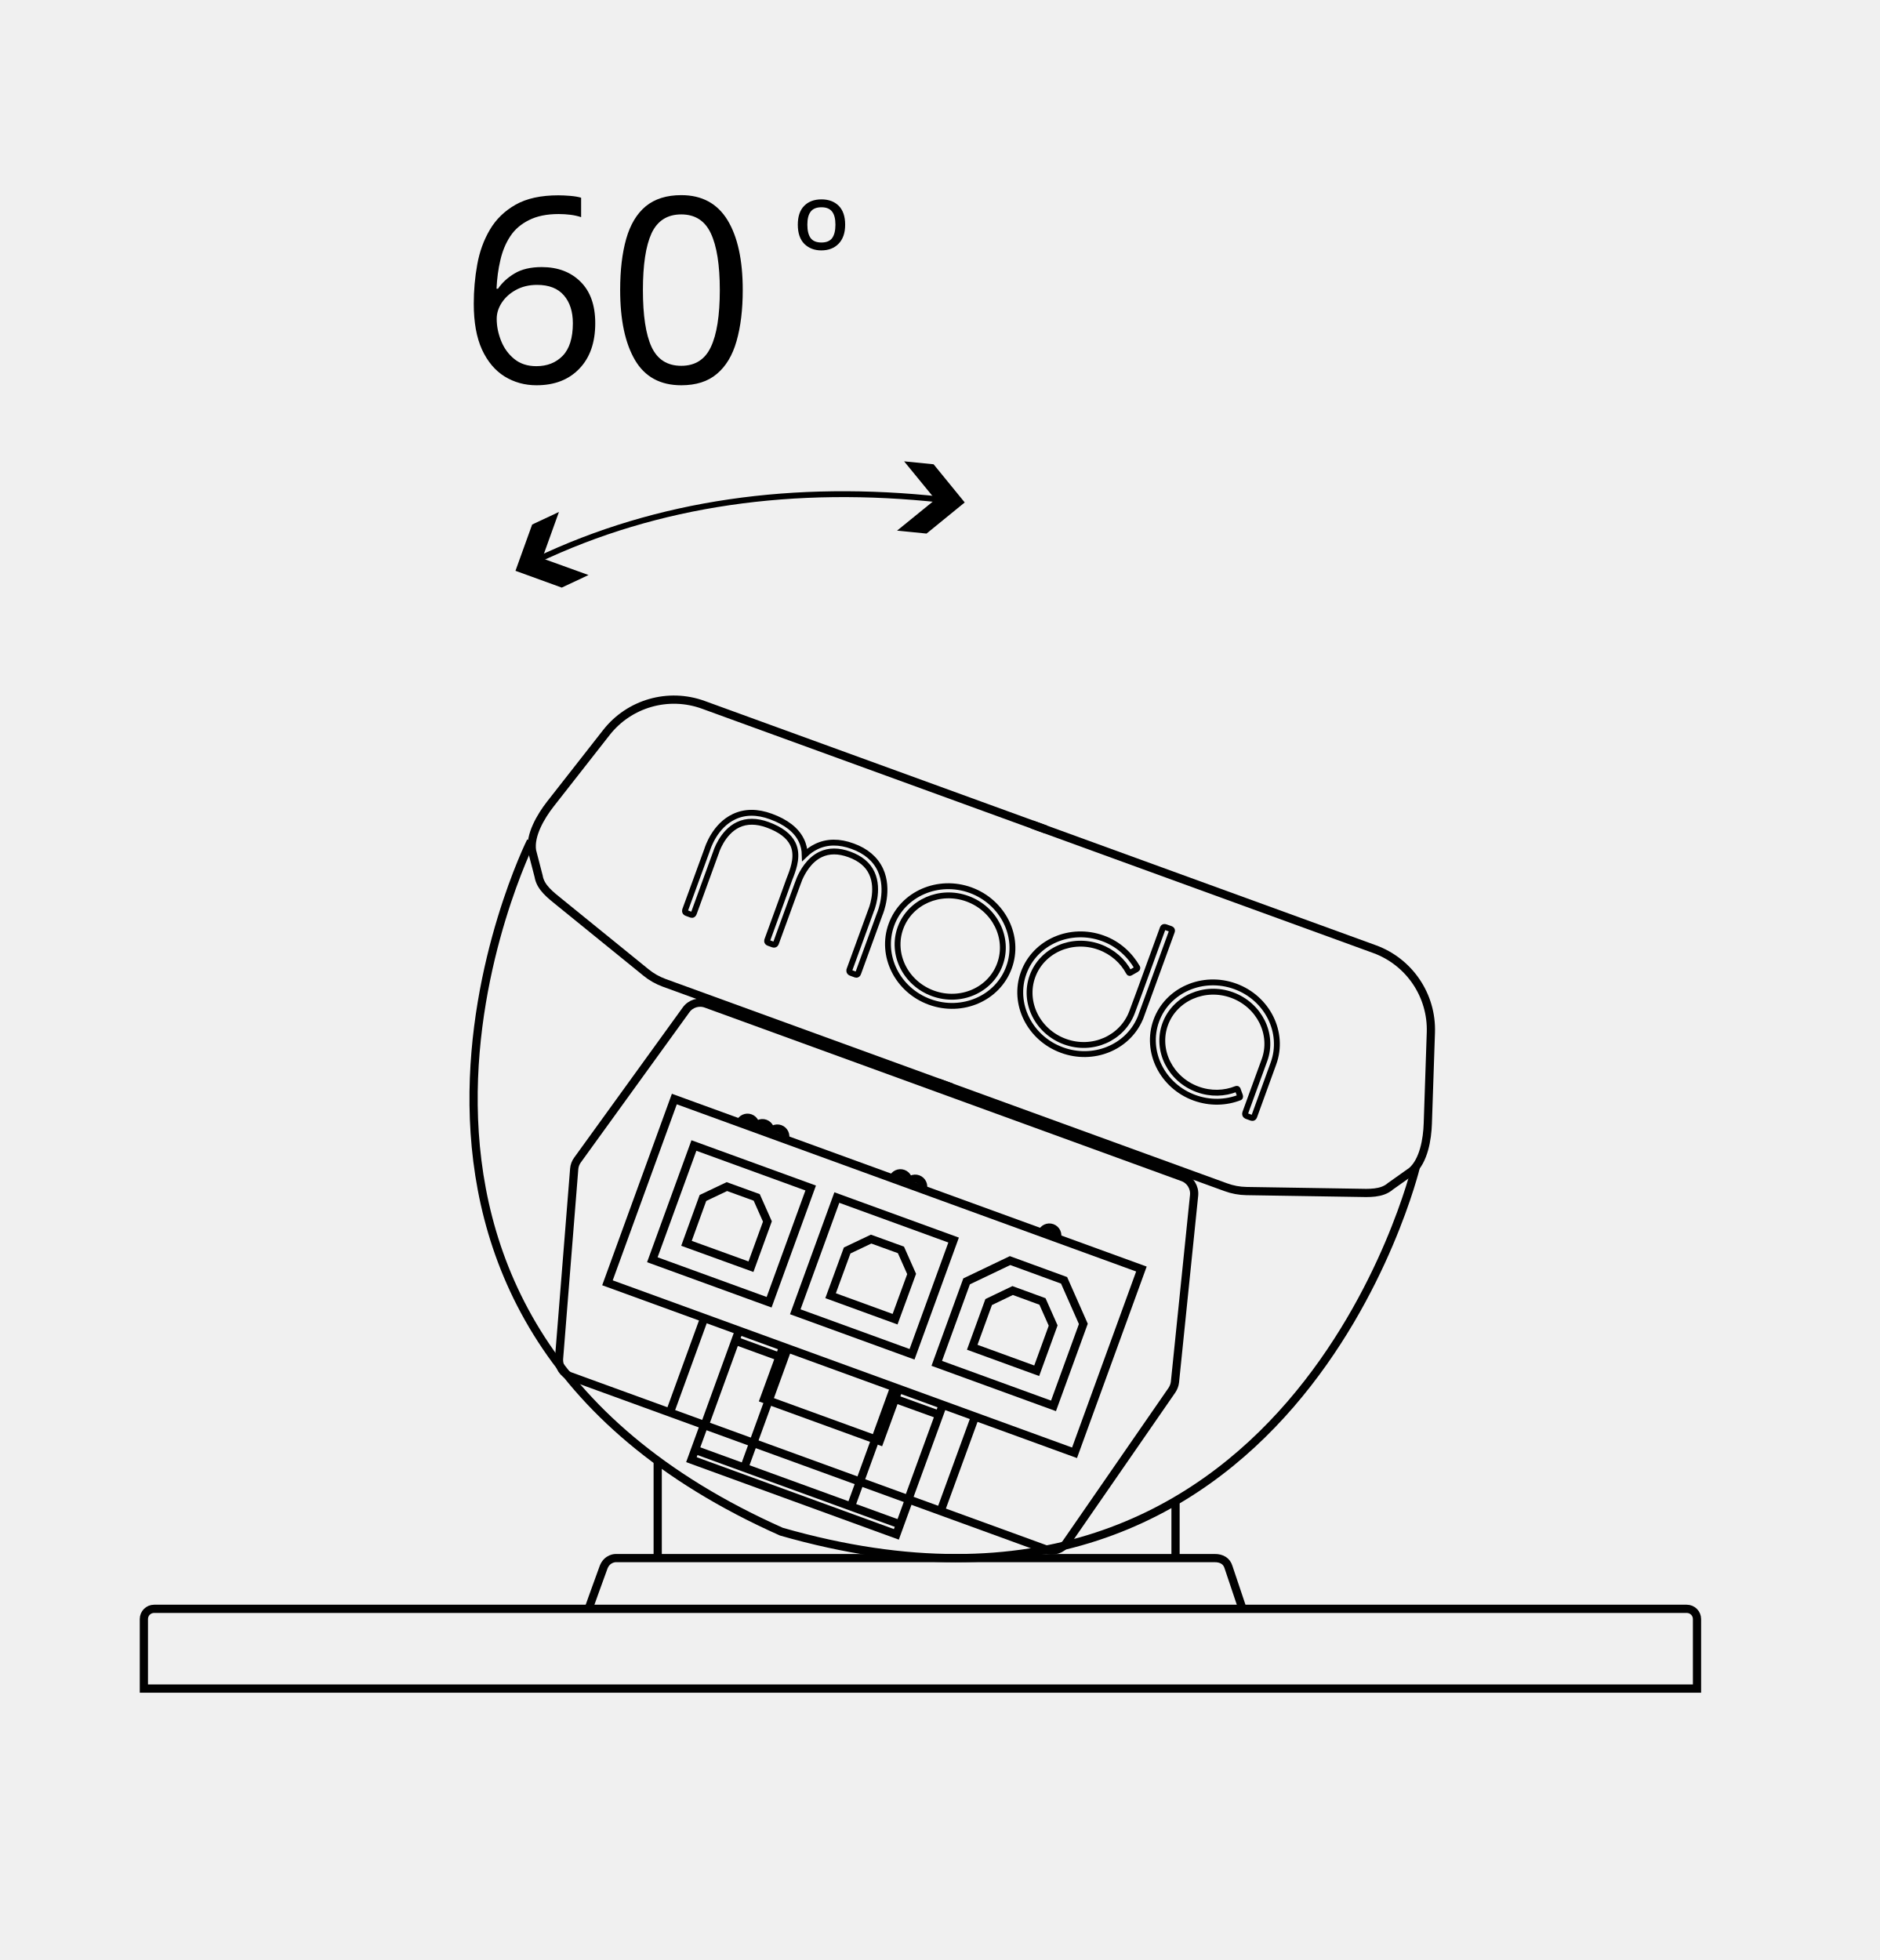
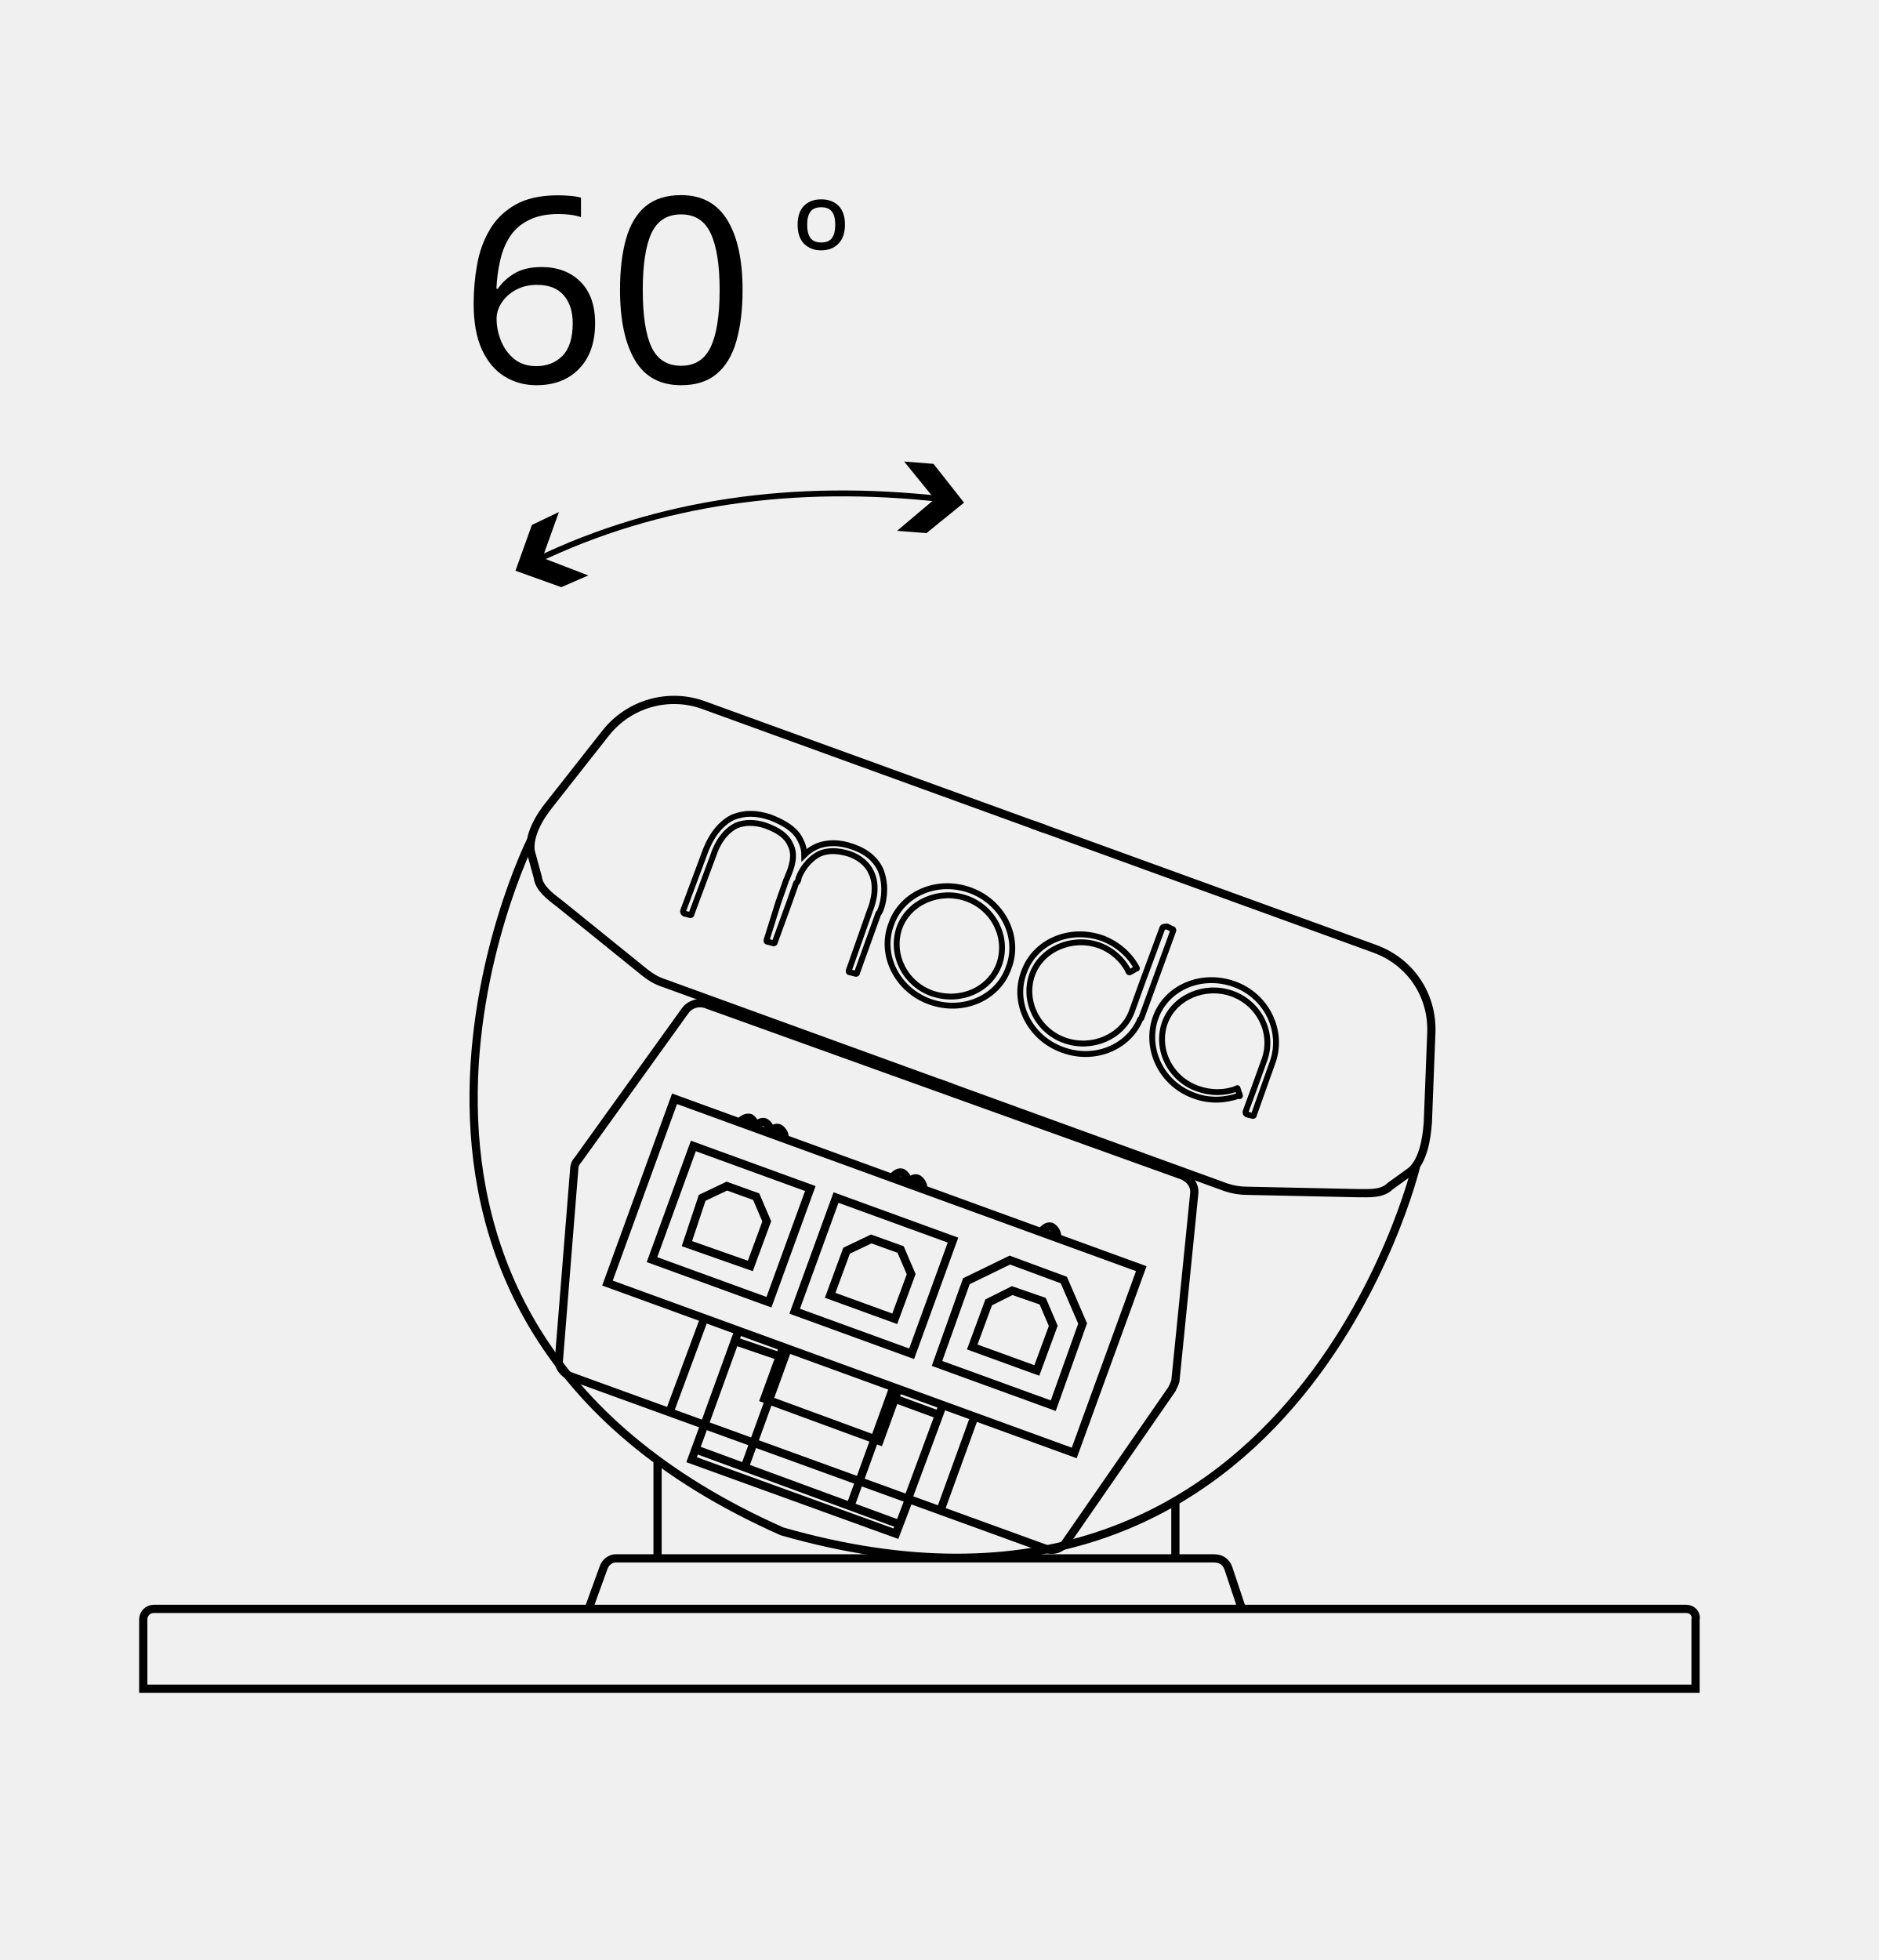
- <svg xmlns="http://www.w3.org/2000/svg" version="1.1" x="0px" y="0px" viewBox="0 0 160.01 166.88" style="enable-background:new 0 0 160.01 166.88;" xml:space="preserve">
+ <svg xmlns="http://www.w3.org/2000/svg" version="1.1" id="Layer_1" x="0px" y="0px" viewBox="0 0 160 166.9" style="enable-background:new 0 0 160 166.9;" xml:space="preserve">
  <style type="text/css">
	.st0{display:none;}
- 	.st1{display:inline;fill:#FFFFFF;stroke:#000000;stroke-width:0.7;stroke-linecap:round;stroke-linejoin:round;}
- 	.st2{display:inline;}
- 	.st3{fill:#FFFFFF;stroke:#000000;stroke-width:0.7;stroke-linecap:round;stroke-linejoin:round;}
- 	.st4{fill:none;stroke:#EE2732;stroke-width:0.7;stroke-linecap:round;stroke-linejoin:round;}
- 	.st5{fill:none;stroke:#010101;stroke-width:0.5;stroke-miterlimit:10;}
- 	.st6{fill:none;stroke:#010101;stroke-width:0.7;stroke-miterlimit:10;}
- 	.st7{fill:none;stroke:#010101;stroke-miterlimit:10;stroke-dasharray:2;}
- 	.st8{fill:#FFFFFF;stroke:#010101;stroke-width:0.7;stroke-miterlimit:10;}
- 	.st9{fill:none;stroke:#000000;stroke-width:0.25;stroke-linecap:round;stroke-linejoin:round;}
- 	.st10{display:inline;fill:none;stroke:#000000;stroke-width:0.25;stroke-linecap:round;stroke-linejoin:round;}
- 	.st11{fill:none;stroke:#000000;stroke-width:0.5;stroke-linecap:round;stroke-linejoin:round;}
- 	.st12{fill:none;stroke:#000000;stroke-width:0.7;stroke-linecap:round;stroke-linejoin:round;}
- 	.st13{display:inline;fill:none;stroke:#000000;stroke-width:0.7;stroke-linecap:round;stroke-linejoin:round;}
- 	.st14{font-family:'FuturaBT-Light';}
- 	.st15{font-size:22.035px;}
- 	.st16{font-size:12.846px;}
- 	.st17{fill:none;stroke:#000000;stroke-width:0.144;stroke-miterlimit:10;}
- 	.st18{fill:none;stroke:#000000;stroke-width:0.25;}
+ 	.st1{fill:none;stroke:#010101;stroke-width:0.7;stroke-miterlimit:10;}
+ 	.st2{fill:none;stroke:#010101;stroke-width:0.5;stroke-miterlimit:10;}
+ 	.st3{fill:none;stroke:#000000;stroke-width:0.5;stroke-linecap:round;stroke-linejoin:round;}
+ 	.st4{font-family:'FuturaPT-Book';}
+ 	.st5{font-size:22.035px;}
+ 	.st6{font-size:12.846px;}
</style>
-   <g id="Layer_1">
+   <g id="Layer_1_1_">
</g>
-   <g id="Layer_2" class="st0">
+   <g id="Layer_2_1_" class="st0">
</g>
  <g id="Layer_7">
</g>
  <g id="Layer_5">
    <g>
-       <line class="st6" x1="56" y1="124.39" x2="56" y2="132.66" />
-       <line class="st6" x1="100.09" y1="127.8" x2="100.09" y2="132.66" />
-       <path class="st6" d="M105.82,137.06l-1.22-3.63c-0.15-0.5-0.56-0.78-1.2-0.77H52.42c0,0-0.71-0.01-1.02,0.76    c-0.3,0.8-1.31,3.63-1.31,3.63" />
-       <path class="st6" d="M143.62,136.98H13.12c-0.48,0-0.87,0.39-0.87,0.87v5.92h132.24v-5.92    C144.49,137.37,144.1,136.98,143.62,136.98z" />
+       <line class="st1" x1="56" y1="124.4" x2="56" y2="132.7" />
+       <line class="st1" x1="100.1" y1="127.8" x2="100.1" y2="132.7" />
+       <path class="st1" d="M105.8,137.1l-1.2-3.6c-0.2-0.5-0.6-0.8-1.2-0.8h-51c0,0-0.7,0-1,0.8c-0.3,0.8-1.3,3.6-1.3,3.6" />
+       <path class="st1" d="M143.6,137H13.1c-0.5,0-0.9,0.4-0.9,0.9v5.9h132.2v-5.9C144.5,137.4,144.1,137,143.6,137z" />
    </g>
    <g>
      <g>
-         <path class="st5" d="M82.64,75.79c-2.76-1-5.78,0.31-6.74,2.94c-0.96,2.62,0.51,5.58,3.27,6.58c2.76,1,5.78-0.31,6.74-2.94     C86.87,79.75,85.4,76.8,82.64,75.79z M79.44,84.58c-2.34-0.85-3.58-3.35-2.77-5.57c0.81-2.22,3.37-3.34,5.7-2.49     c2.34,0.85,3.58,3.35,2.77,5.57C84.34,84.31,81.78,85.43,79.44,84.58z" />
-         <path class="st5" d="M96.83,82.38c-0.63-1.09-1.62-2.02-2.93-2.49c-2.76-1-5.78,0.31-6.74,2.94c-0.96,2.62,0.51,5.58,3.27,6.58     c2.65,0.97,5.55-0.21,6.62-2.64l0.05-0.11l2.68-7.36c0.06-0.16-0.11-0.21-0.11-0.21l-0.43-0.15c-0.2-0.07-0.24,0.1-0.24,0.1     l-1.69,4.64c0,0-0.5,1.38-0.93,2.52c-0.84,2.21-3.37,3.34-5.7,2.49c-2.34-0.85-3.58-3.35-2.77-5.57c0.81-2.22,3.36-3.34,5.7-2.49     c1.12,0.41,1.99,1.19,2.5,2.15c0,0,0.04,0.1,0.12,0.05c0,0,0.36-0.21,0.53-0.3C96.88,82.46,96.83,82.38,96.83,82.38z" />
-         <path class="st5" d="M105.58,93.3l-0.2-0.55c-0.03-0.07-0.11-0.04-0.11-0.04c-1.01,0.41-2.18,0.45-3.3,0.04     c-2.33-0.85-3.57-3.34-2.76-5.55c0.81-2.21,3.36-3.33,5.69-2.48c2.33,0.85,3.57,3.34,2.76,5.55l-0.92,2.52l-0.71,1.95     c-0.08,0.23,0.13,0.29,0.13,0.29l0.39,0.14c0,0,0.17,0.08,0.24-0.11l1.64-4.52c0.95-2.62-0.51-5.56-3.26-6.56     c-2.75-1-5.77,0.31-6.72,2.93c-0.95,2.62,0.51,5.56,3.26,6.56c1.3,0.47,2.66,0.43,3.84-0.03     C105.62,93.42,105.58,93.3,105.58,93.3z" />
-         <path class="st5" d="M74.96,74.06c-0.43-0.92-1.22-1.6-2.36-2.01c-1.14-0.42-2.18-0.41-3.09,0.03c-0.38,0.18-0.71,0.43-0.99,0.7     c-0.01-0.41-0.09-0.83-0.3-1.25c-0.42-0.86-1.29-1.54-2.58-2.01c-1.17-0.43-2.23-0.42-3.15,0.02c-1.63,0.77-2.22,2.62-2.28,2.81     l-1.87,5.12c0,0-0.08,0.2,0.12,0.27l0.38,0.14c0,0,0.16,0.09,0.24-0.13l1.87-5.14l0.01-0.02c0-0.02,0.52-1.72,1.89-2.37     c0.72-0.34,1.57-0.34,2.52,0.01c1.09,0.4,1.8,0.94,2.13,1.61c0.46,0.93,0.1,2-0.16,2.69c-0.11,0.26-0.17,0.45-0.19,0.5l-0.6,1.66     l-1.22,3.35c0,0-0.08,0.18,0.13,0.25l0.36,0.13c0.2,0.07,0.25-0.12,0.25-0.12l1.22-3.35l0.61-1.67l0.05-0.13     c0.02-0.06,0.05-0.13,0.08-0.21c0.01-0.03,0.03-0.07,0.04-0.11c0.25-0.58,0.81-1.61,1.8-2.08c0.71-0.34,1.54-0.34,2.46,0     c0.93,0.34,1.57,0.87,1.9,1.59c0.67,1.44-0.06,3.18-0.07,3.19l-1.84,5.05c0,0-0.05,0.18,0.12,0.25l0.38,0.14     c0,0,0.18,0.1,0.25-0.11l1.83-5.02C74.98,77.66,75.74,75.76,74.96,74.06z" />
+         <path class="st2" d="M82.6,75.8c-2.8-1-5.8,0.3-6.7,2.9c-1,2.6,0.5,5.6,3.3,6.6c2.8,1,5.8-0.3,6.7-2.9     C86.9,79.8,85.4,76.8,82.6,75.8z M79.4,84.6c-2.3-0.8-3.6-3.3-2.8-5.6c0.8-2.2,3.4-3.3,5.7-2.5c2.3,0.8,3.6,3.3,2.8,5.6     C84.3,84.3,81.8,85.4,79.4,84.6z" />
+         <path class="st2" d="M96.8,82.4c-0.6-1.1-1.6-2-2.9-2.5c-2.8-1-5.8,0.3-6.7,2.9c-1,2.6,0.5,5.6,3.3,6.6c2.7,1,5.6-0.2,6.6-2.6     l0.1-0.1l2.7-7.4c0.1-0.2-0.1-0.2-0.1-0.2l-0.4-0.2C99,78.9,99,79,99,79l-1.7,4.6c0,0-0.5,1.4-0.9,2.5c-0.8,2.2-3.4,3.3-5.7,2.5     c-2.3-0.8-3.6-3.3-2.8-5.6c0.8-2.2,3.4-3.3,5.7-2.5c1.1,0.4,2,1.2,2.5,2.2c0,0,0,0.1,0.1,0.1c0,0,0.4-0.2,0.5-0.3     C96.9,82.5,96.8,82.4,96.8,82.4z" />
+         <path class="st2" d="M105.6,93.3l-0.2-0.6c0-0.1-0.1,0-0.1,0c-1,0.4-2.2,0.4-3.3,0c-2.3-0.8-3.6-3.3-2.8-5.6     c0.8-2.2,3.4-3.3,5.7-2.5s3.6,3.3,2.8,5.6l-0.9,2.5l-0.7,1.9c-0.1,0.2,0.1,0.3,0.1,0.3l0.4,0.1c0,0,0.2,0.1,0.2-0.1l1.6-4.5     c0.9-2.6-0.5-5.6-3.3-6.6s-5.8,0.3-6.7,2.9c-0.9,2.6,0.5,5.6,3.3,6.6c1.3,0.5,2.7,0.4,3.8,0C105.6,93.4,105.6,93.3,105.6,93.3z" />
+         <path class="st2" d="M75,74.1c-0.4-0.9-1.2-1.6-2.4-2c-1.1-0.4-2.2-0.4-3.1,0c-0.4,0.2-0.7,0.4-1,0.7c0-0.4-0.1-0.8-0.3-1.2     c-0.4-0.9-1.3-1.5-2.6-2c-1.2-0.4-2.2-0.4-3.2,0c-1.6,0.8-2.2,2.6-2.3,2.8l-1.9,5.1c0,0-0.1,0.2,0.1,0.3l0.4,0.1     c0,0,0.2,0.1,0.2-0.1l1.9-5.1l0,0c0,0,0.5-1.7,1.9-2.4c0.7-0.3,1.6-0.3,2.5,0c1.1,0.4,1.8,0.9,2.1,1.6c0.5,0.9,0.1,2-0.2,2.7     c-0.1,0.3-0.2,0.4-0.2,0.5l-0.6,1.7L65.3,80c0,0-0.1,0.2,0.1,0.2l0.4,0.1c0.2,0.1,0.2-0.1,0.2-0.1l1.2-3.3l0.6-1.7l0.1-0.1     c0-0.1,0.1-0.1,0.1-0.2c0,0,0-0.1,0-0.1c0.2-0.6,0.8-1.6,1.8-2.1c0.7-0.3,1.5-0.3,2.5,0c0.9,0.3,1.6,0.9,1.9,1.6     c0.7,1.4-0.1,3.2-0.1,3.2l-1.8,5.1c0,0-0.1,0.2,0.1,0.2l0.4,0.1c0,0,0.2,0.1,0.2-0.1l1.8-5C75,77.7,75.7,75.8,75,74.1z" />
      </g>
      <g>
-         <path class="st6" d="M120.56,99.32c0,0-10.44,43.59-54.03,31.09l0,0C25.09,111.96,45.2,71.63,45.2,71.63" />
-         <path class="st6" d="M81.04,92.59l-24.49-8.91c-0.57-0.21-1.1-0.51-1.56-0.89l-7.33-5.95c-0.76-0.62-1.65-1.27-1.8-2.24     l-0.56-2.16c-0.21-1.32,0.74-2.93,1.56-3.98l4.77-6.09c1.95-2.49,5.28-3.44,8.25-2.36l29.16,10.61" />
-         <path class="st6" d="M79.87,92.17l24.49,8.91c0.57,0.21,1.16,0.32,1.77,0.33l9.44,0.15c0.98,0.02,2.08,0.09,2.82-0.56l1.82-1.29     c1.01-0.88,1.32-2.72,1.36-4.06l0.26-7.73c0.11-3.16-1.83-6.03-4.8-7.11L87.87,70.2" />
+         <path class="st1" d="M120.6,99.3c0,0-10.4,43.6-54,31.1l0,0C25.1,112,45.2,71.6,45.2,71.6" />
+         <path class="st1" d="M81,92.6l-24.5-8.9c-0.6-0.2-1.1-0.5-1.6-0.9l-7.3-5.9c-0.8-0.6-1.7-1.3-1.8-2.2l-0.6-2.2     c-0.2-1.3,0.7-2.9,1.6-4l4.8-6.1c2-2.5,5.3-3.4,8.2-2.4L89,70.6" />
+         <path class="st1" d="M79.9,92.2l24.5,8.9c0.6,0.2,1.2,0.3,1.8,0.3l9.4,0.2c1,0,2.1,0.1,2.8-0.6l1.8-1.3c1-0.9,1.3-2.7,1.4-4.1     l0.3-7.7c0.1-3.2-1.8-6-4.8-7.1L87.9,70.2" />
      </g>
      <g>
-         <path class="st6" d="M48.58,117.19l40.48,14.73c0.64,0.23,1.35,0,1.73-0.55l8.99-13c0.14-0.21,0.23-0.44,0.26-0.69l1.63-15.9     c0.07-0.68-0.33-1.32-0.97-1.55L60.12,85.46c-0.63-0.23-1.33-0.01-1.71,0.53l-9.24,12.78c-0.16,0.22-0.26,0.48-0.28,0.75     l-1.29,16.15C47.55,116.34,47.95,116.96,48.58,117.19z" />
-         <rect x="53.29" y="100.31" transform="matrix(0.9397 0.342 -0.342 0.9397 41.6459 -18.9108)" class="st6" width="42.32" height="16.65" />
+         <path class="st1" d="M48.6,117.2l40.5,14.7c0.6,0.2,1.3,0,1.7-0.6l9-13c0.1-0.2,0.2-0.4,0.3-0.7l1.6-15.9c0.1-0.7-0.3-1.3-1-1.6     L60.1,85.5c-0.6-0.2-1.3,0-1.7,0.5l-9.2,12.8c-0.2,0.2-0.3,0.5-0.3,0.8l-1.3,16.2C47.5,116.3,48,117,48.6,117.2z" />
+         <rect x="66.1" y="87.5" transform="matrix(0.342 -0.9397 0.9397 0.342 -53.0944 141.446)" class="st1" width="16.7" height="42.3" />
        <g>
-           <path class="st6" d="M89.98,105.43c0.13-0.35-0.05-0.74-0.4-0.87s-0.74,0.05-0.87,0.4" />
+           <path class="st1" d="M90,105.4c0.1-0.3-0.1-0.7-0.4-0.9s-0.7,0.1-0.9,0.4" />
        </g>
        <g>
-           <path class="st6" d="M78.56,101.27c0.13-0.35-0.05-0.74-0.4-0.87s-0.74,0.05-0.87,0.4" />
-           <path class="st6" d="M77.3,100.81c0.13-0.35-0.05-0.74-0.4-0.87s-0.74,0.05-0.87,0.4" />
+           <path class="st1" d="M78.6,101.3c0.1-0.3-0.1-0.7-0.4-0.9s-0.7,0.1-0.9,0.4" />
+           <path class="st1" d="M77.3,100.8c0.1-0.3-0.1-0.7-0.4-0.9s-0.7,0.1-0.9,0.4" />
        </g>
        <g>
-           <path class="st6" d="M65.55,96.54c0.13-0.35-0.05-0.74-0.4-0.87s-0.74,0.05-0.87,0.4" />
-           <path class="st6" d="M66.82,97c0.13-0.35-0.05-0.74-0.4-0.87s-0.74,0.05-0.87,0.4" />
-           <path class="st6" d="M64.28,96.08c0.13-0.35-0.05-0.74-0.4-0.87c-0.35-0.13-0.74,0.05-0.87,0.4" />
+           <path class="st1" d="M65.6,96.5c0.1-0.3-0.1-0.7-0.4-0.9s-0.7,0.1-0.9,0.4" />
+           <path class="st1" d="M66.8,97c0.1-0.3-0.1-0.7-0.4-0.9s-0.7,0.1-0.9,0.4" />
+           <path class="st1" d="M64.3,96.1c0.1-0.3-0.1-0.7-0.4-0.9c-0.3-0.1-0.7,0.1-0.9,0.4" />
        </g>
-         <rect x="56.99" y="99.03" transform="matrix(0.9397 0.342 -0.342 0.9397 39.3976 -15.0167)" class="st6" width="10.58" height="10.35" />
-         <rect x="69.16" y="103.46" transform="matrix(0.9397 0.342 -0.342 0.9397 41.6459 -18.9108)" class="st6" width="10.58" height="10.35" />
-         <polygon class="st6" points="89.7,119.7 79.76,116.08 82.3,109.1 86,107.33 90.6,109.01 92.24,112.72    " />
-         <polygon class="st6" points="88.27,116.71 82.78,114.71 84.18,110.86 86.22,109.88 88.76,110.81 89.67,112.86    " />
-         <polygon class="st6" points="76.21,112.32 70.72,110.32 72.13,106.47 74.17,105.5 76.71,106.42 77.62,108.47    " />
-         <polygon class="st6" points="63.94,107.85 58.45,105.86 59.85,102 61.89,101.03 64.43,101.95 65.34,104    " />
-         <polyline class="st6" points="59.95,121.32 58.87,124.28 76.32,130.64 77.4,127.67    " />
-         <line class="st6" x1="83.02" y1="120.62" x2="80.09" y2="128.65" />
-         <line class="st6" x1="59.96" y1="112.23" x2="57.04" y2="120.26" />
-         <line class="st6" x1="62.92" y1="113.3" x2="60" y2="121.34" />
-         <line class="st6" x1="67.06" y1="114.81" x2="63.37" y2="124.96" />
-         <line class="st6" x1="80.27" y1="119.62" x2="77.34" y2="127.65" />
-         <line class="st6" x1="76.14" y1="118.12" x2="72.45" y2="128.27" />
-         <polyline class="st6" points="76.5,118.31 74.9,122.69 65.06,119.11 66.66,114.73    " />
-         <line class="st6" x1="62.61" y1="114.15" x2="66.42" y2="115.54" />
-         <line class="st6" x1="76.15" y1="119.08" x2="79.96" y2="120.46" />
-         <line class="st6" x1="59.18" y1="123.44" x2="76.63" y2="129.79" />
+         <rect x="57.1" y="98.9" transform="matrix(0.342 -0.9397 0.9397 0.342 -56.9381 127.0948)" class="st1" width="10.3" height="10.6" />
+         <rect x="69.3" y="103.3" transform="matrix(0.342 -0.9397 0.9397 0.342 -53.0944 141.446)" class="st1" width="10.3" height="10.6" />
+         <polygon class="st1" points="89.7,119.7 79.8,116.1 82.3,109.1 86,107.3 90.6,109 92.2,112.7    " />
+         <polygon class="st1" points="88.3,116.7 82.8,114.7 84.2,110.9 86.2,109.9 88.8,110.8 89.7,112.9    " />
+         <polygon class="st1" points="76.2,112.3 70.7,110.3 72.1,106.5 74.2,105.5 76.7,106.4 77.6,108.5    " />
+         <polygon class="st1" points="63.9,107.8 58.5,105.9 59.8,102 61.9,101 64.4,101.9 65.3,104    " />
+         <polyline class="st1" points="60,121.3 58.9,124.3 76.3,130.6 77.4,127.7    " />
+         <line class="st1" x1="83" y1="120.6" x2="80.1" y2="128.6" />
+         <line class="st1" x1="60" y1="112.2" x2="57" y2="120.3" />
+         <line class="st1" x1="62.9" y1="113.3" x2="60" y2="121.3" />
+         <line class="st1" x1="67.1" y1="114.8" x2="63.4" y2="125" />
+         <line class="st1" x1="80.3" y1="119.6" x2="77.3" y2="127.7" />
+         <line class="st1" x1="76.1" y1="118.1" x2="72.4" y2="128.3" />
+         <polyline class="st1" points="76.5,118.3 74.9,122.7 65.1,119.1 66.7,114.7    " />
+         <line class="st1" x1="62.6" y1="114.2" x2="66.4" y2="115.5" />
+         <line class="st1" x1="76.2" y1="119.1" x2="80" y2="120.5" />
+         <line class="st1" x1="59.2" y1="123.4" x2="76.6" y2="129.8" />
      </g>
    </g>
    <g>
      <g>
-         <path class="st11" d="M80.15,42.54c-12.49-1.36-24.13,0.23-34.48,5.17" />
+         <path class="st3" d="M80.2,42.5c-12.5-1.4-24.1,0.2-34.5,5.2" />
        <g>
-           <polygon points="76.98,39.28 79.64,42.53 76.38,45.18 78.89,45.43 82.14,42.78 79.49,39.53     " />
+           <polygon points="77,39.3 79.6,42.5 76.4,45.2 78.9,45.4 82.1,42.8 79.5,39.5     " />
        </g>
        <g>
-           <polygon points="47.59,43.59 46.17,47.54 50.11,48.96 47.83,50.03 43.89,48.6 45.31,44.66     " />
+           <polygon points="47.6,43.6 46.2,47.5 50.1,49 47.8,50 43.9,48.6 45.3,44.7     " />
        </g>
      </g>
    </g>
  </g>
  <g id="Layer_4" class="st0">
</g>
  <g id="Layer_6">
    <g>
-       <text transform="matrix(1 0 0 1 39.1194 32.5835)" class="st14 st15">60</text>
-       <text transform="matrix(1 0 0 1 67.5228 26.2413)" class="st14 st16">º</text>
+       <text transform="matrix(1 0 0 1 39.1194 32.5835)" class="st4 st5">60</text>
+       <text transform="matrix(1 0 0 1 67.5228 26.2413)" class="st4 st6">º</text>
    </g>
  </g>
</svg>
